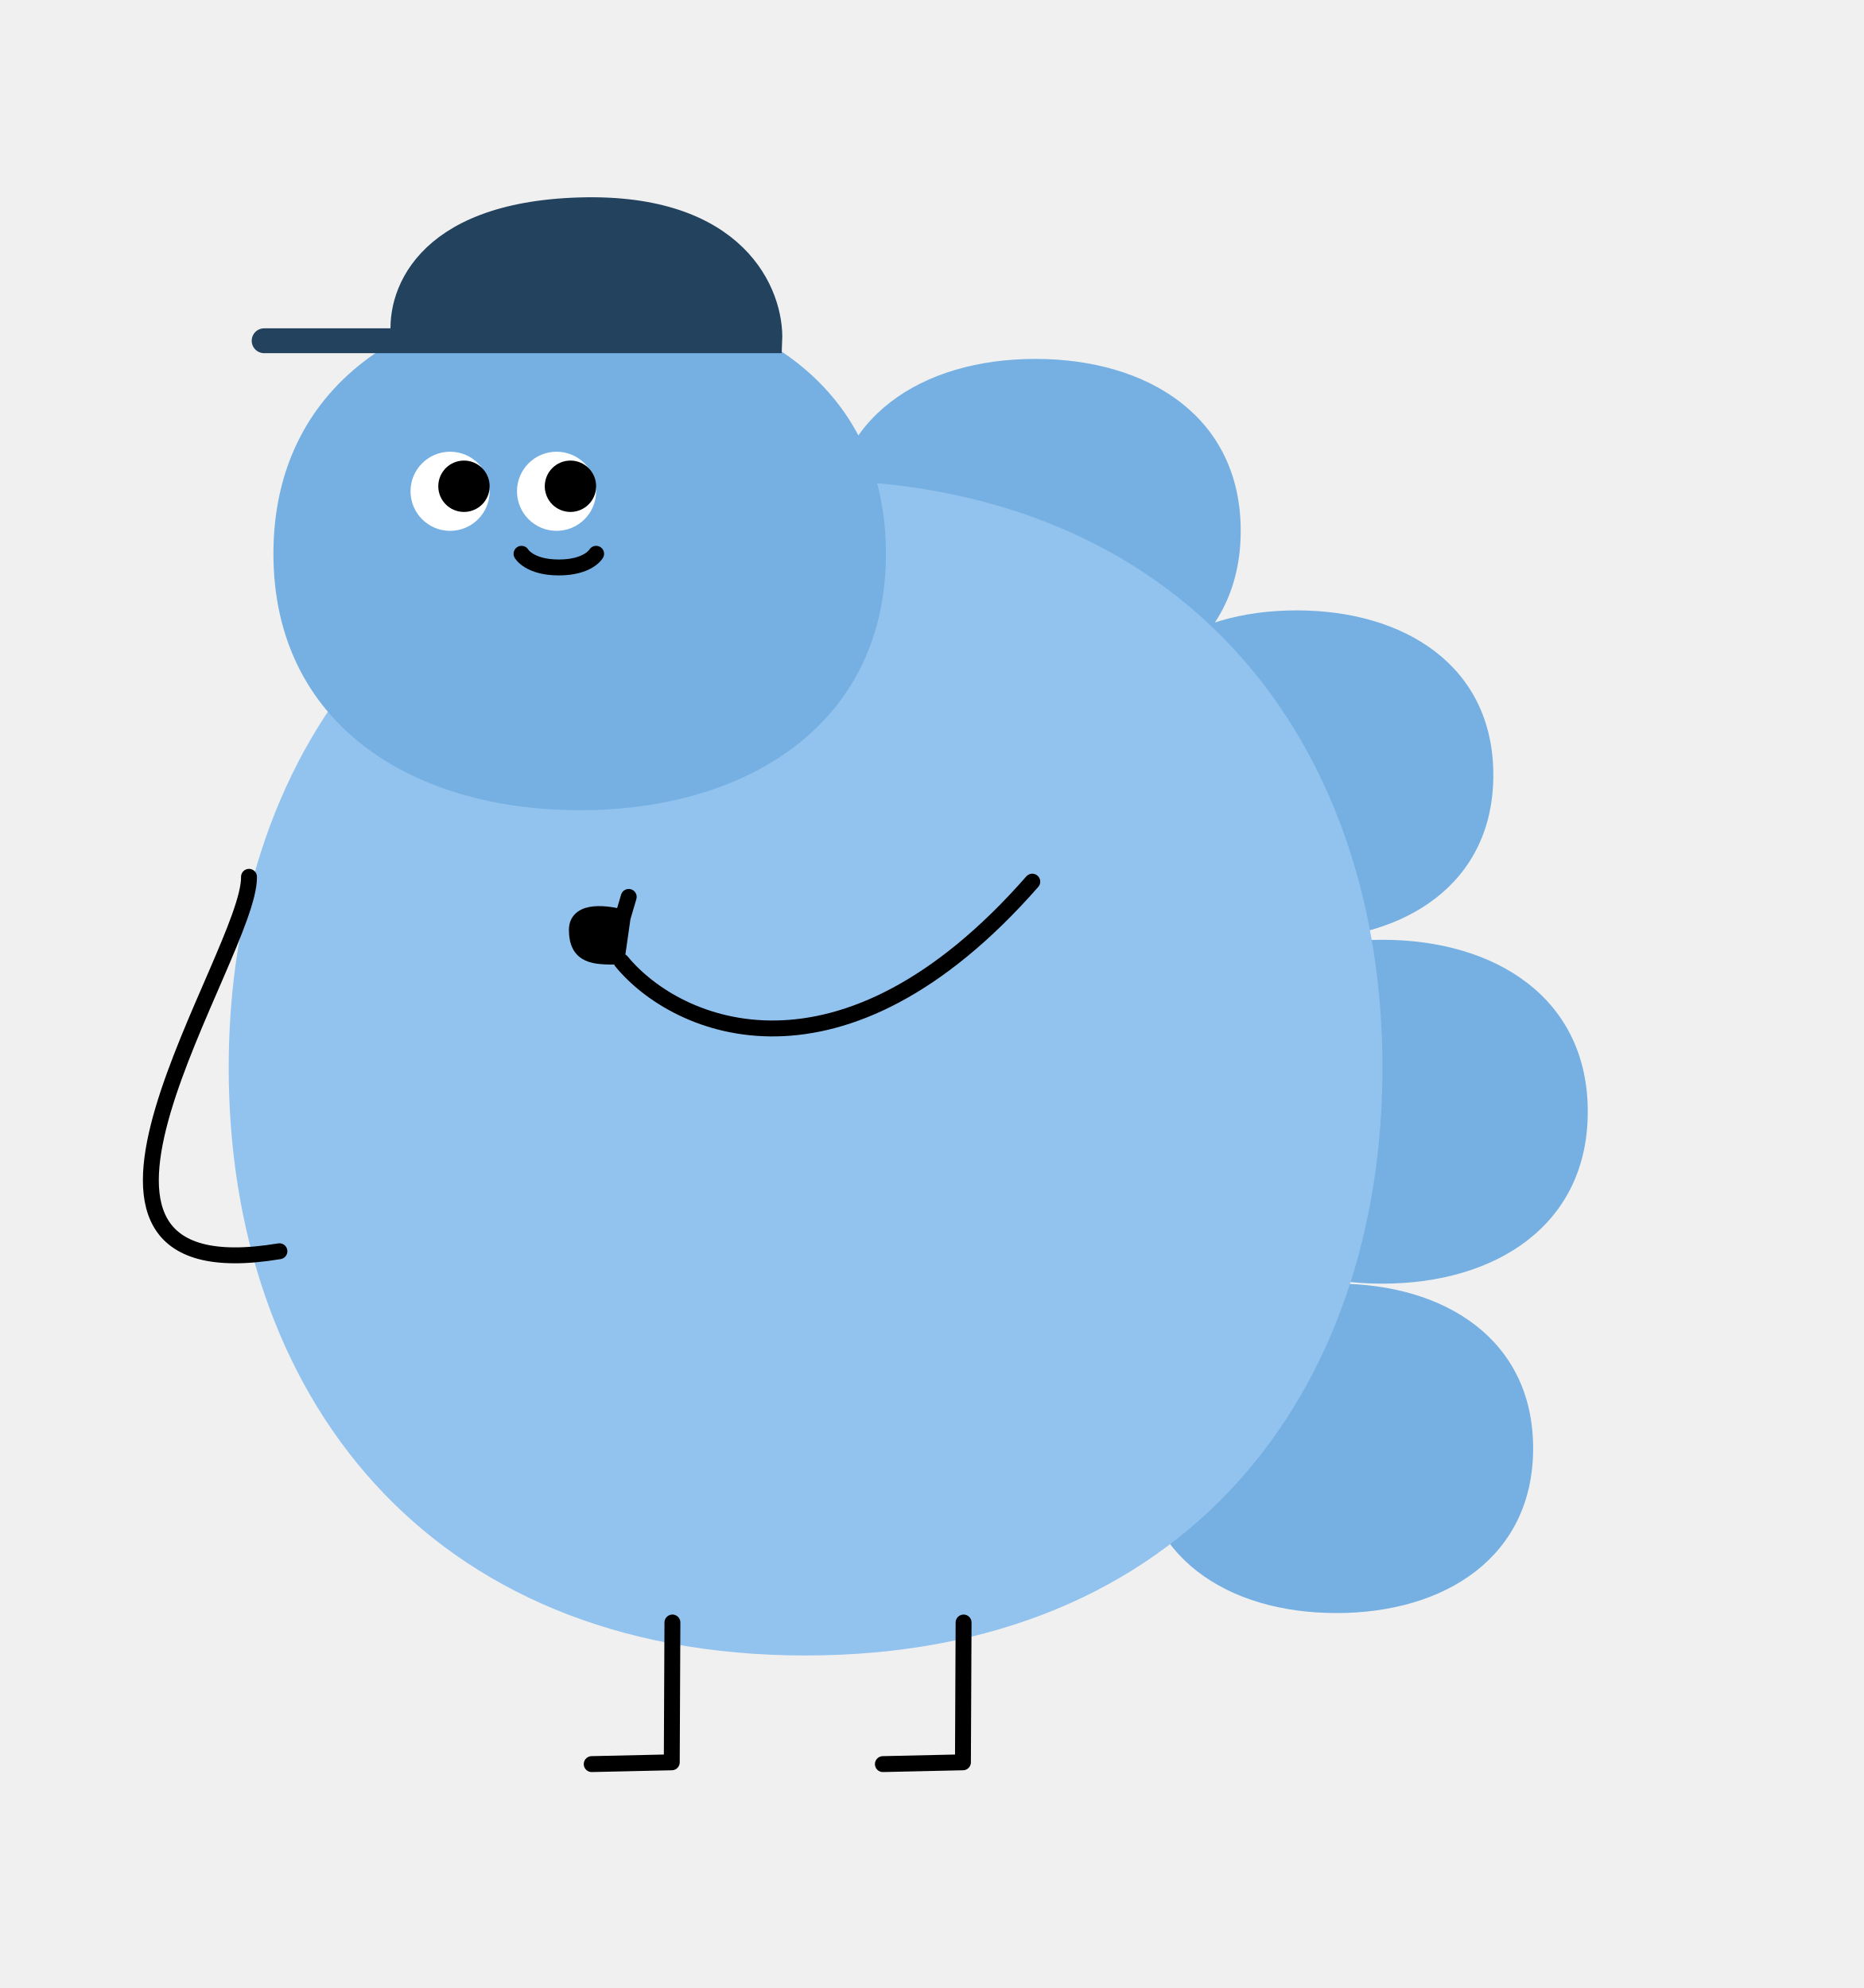
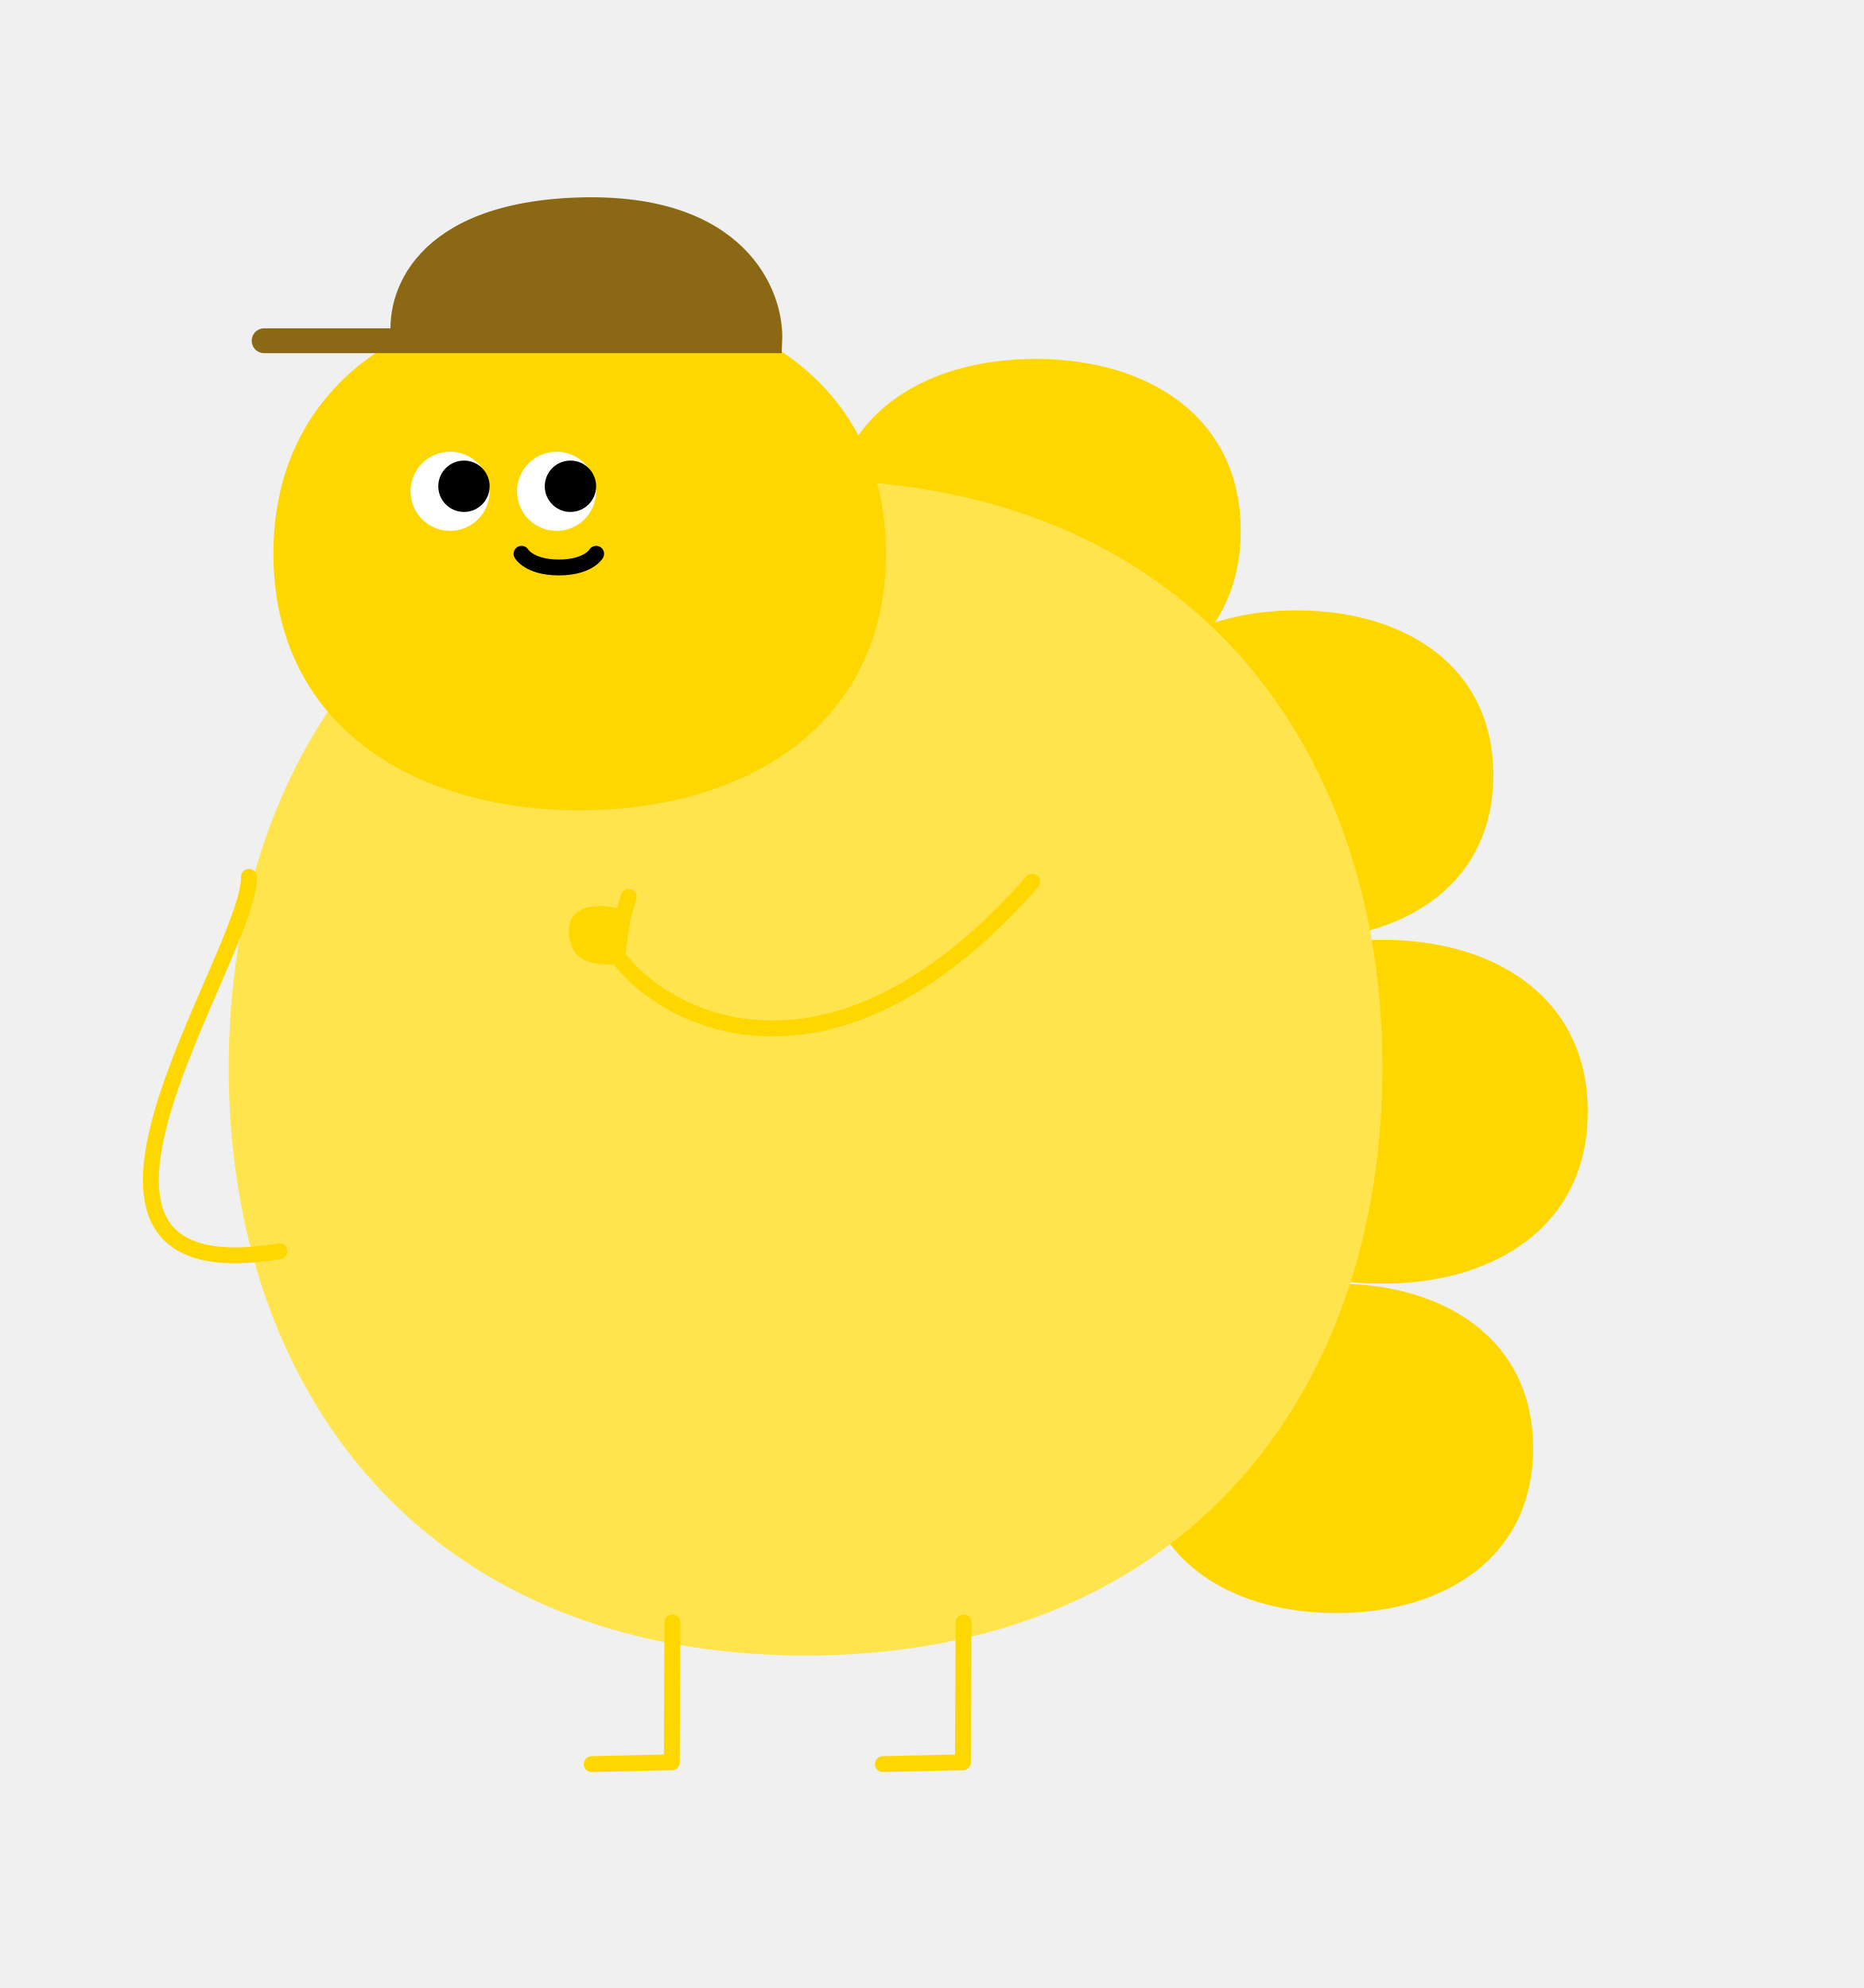
<svg xmlns="http://www.w3.org/2000/svg" width="300" height="320" viewBox="0 0 300 320" fill="none">
-   <path d="M255.571 178.941C255.571 197.195 240.774 206.625 222.52 206.625C204.266 206.625 189.469 197.195 189.469 178.941C189.469 160.687 204.266 151.274 222.52 151.274C240.774 151.274 255.571 160.687 255.571 178.941Z" fill="#76B0E2" />
-   <path d="M199.707 85.439C199.707 103.693 184.909 113.123 166.656 113.123C148.402 113.123 133.604 103.693 133.604 85.439C133.604 67.185 148.402 57.773 166.656 57.773C184.909 57.773 199.707 67.185 199.707 85.439Z" fill="#76B0E2" />
-   <path d="M246.776 233.128C246.776 250.614 232.601 259.648 215.114 259.648C197.628 259.648 183.452 250.614 183.452 233.128C183.452 215.641 197.628 206.624 215.114 206.624C232.601 206.624 246.776 215.641 246.776 233.128Z" fill="#76B0E2" />
-   <path d="M240.369 124.754C240.369 142.24 226.193 151.274 208.707 151.274C191.221 151.274 177.045 142.24 177.045 124.754C177.045 107.267 191.221 98.25 208.707 98.25C226.193 98.25 240.369 107.267 240.369 124.754Z" fill="#76B0E2" />
-   <path d="M129.637 77.246C190.881 77.246 222.52 119.607 222.52 171.86C222.52 224.114 190.881 266.475 129.637 266.475C68.393 266.475 36.812 224.114 36.812 171.86C36.812 119.607 68.393 77.246 129.637 77.246Z" fill="#92C3EF" />
-   <path d="M142.604 89.127C142.604 116.353 120.533 130.418 93.307 130.418C66.081 130.418 44.01 116.353 44.01 89.127C44.01 61.901 66.081 47.861 93.307 47.861C120.533 47.861 142.604 61.901 142.604 89.127Z" fill="#76B0E2" />
+   <path d="M255.571 178.941C255.571 197.195 240.774 206.625 222.52 206.625C204.266 206.625 189.469 197.195 189.469 178.941C189.469 160.687 204.266 151.274 222.52 151.274C240.774 151.274 255.571 160.687 255.571 178.941Z" fill="#FFD700" />
+   <path d="M199.707 85.439C199.707 103.693 184.909 113.123 166.656 113.123C148.402 113.123 133.604 103.693 133.604 85.439C133.604 67.185 148.402 57.773 166.656 57.773C184.909 57.773 199.707 67.185 199.707 85.439Z" fill="#FFD700" />
+   <path d="M246.776 233.128C246.776 250.614 232.601 259.648 215.114 259.648C197.628 259.648 183.452 250.614 183.452 233.128C183.452 215.641 197.628 206.624 215.114 206.624C232.601 206.624 246.776 215.641 246.776 233.128Z" fill="#FFD700" />
+   <path d="M240.369 124.754C240.369 142.24 226.193 151.274 208.707 151.274C191.221 151.274 177.045 142.24 177.045 124.754C177.045 107.267 191.221 98.25 208.707 98.25C226.193 98.25 240.369 107.267 240.369 124.754Z" fill="#FFD700" />
+   <path d="M129.637 77.246C190.881 77.246 222.52 119.607 222.52 171.86C222.52 224.114 190.881 266.475 129.637 266.475C68.393 266.475 36.812 224.114 36.812 171.86C36.812 119.607 68.393 77.246 129.637 77.246Z" fill="#FFE44D" />
+   <path d="M142.604 89.127C142.604 116.353 120.533 130.418 93.307 130.418C66.081 130.418 44.01 116.353 44.01 89.127C44.01 61.901 66.081 47.861 93.307 47.861C120.533 47.861 142.604 61.901 142.604 89.127Z" fill="#FFD700" />
  <circle cx="72.446" cy="79.079" r="6.368" fill="white" />
  <circle cx="74.68" cy="78.271" r="4.134" fill="black" />
  <circle cx="89.585" cy="79.079" r="6.368" fill="white" />
  <circle cx="91.82" cy="78.271" r="4.134" fill="black" />
  <path d="M83.946 89.141C83.946 89.141 85.2 91.341 89.95 91.341C94.7 91.341 95.954 89.141 95.954 89.141" stroke="black" stroke-width="2.56" stroke-linecap="round" />
-   <path d="M93.266 33.782C118.545 33.016 124.227 47.508 123.907 54.849H65.017C63.9 48.146 67.986 34.548 93.266 33.782Z" fill="#22425E" />
-   <path d="M42.515 54.849H65.017M65.017 54.849H123.907C124.227 47.508 118.545 33.016 93.266 33.782C67.986 34.548 63.9 48.146 65.017 54.849Z" stroke="#22425E" stroke-width="4" stroke-linecap="round" />
-   <path d="M40.079 141.139C40.302 153.599 1.341 208.683 44.976 201.407" stroke="black" stroke-width="2.56" stroke-linecap="round" />
-   <path d="M100.043 154.771C109.028 165.677 135.51 176.872 166.158 141.917" stroke="black" stroke-width="2.56" stroke-linecap="round" />
-   <path d="M100.221 147.692L99.322 153.982C95.728 153.982 92.853 153.982 92.853 149.669C92.853 146.218 98.064 147.093 100.221 147.692Z" fill="black" />
-   <path d="M101.199 144.374L100.221 147.692M100.221 147.692L99.322 153.982C95.728 153.982 92.853 153.982 92.853 149.669C92.853 146.218 98.064 147.093 100.221 147.692Z" stroke="black" stroke-width="2.56" stroke-linecap="round" />
-   <path d="M108.233 261.168L108.129 283.673L95.243 283.96" stroke="black" stroke-width="2.56" stroke-linecap="round" stroke-linejoin="round" />
-   <path d="M155.1 261.168L154.996 283.673L142.11 283.96" stroke="black" stroke-width="2.56" stroke-linecap="round" stroke-linejoin="round" />
+   <path d="M93.266 33.782C118.545 33.016 124.227 47.508 123.907 54.849H65.017C63.9 48.146 67.986 34.548 93.266 33.782Z" fill="#8B6914" />
+   <path d="M42.515 54.849H65.017M65.017 54.849H123.907C124.227 47.508 118.545 33.016 93.266 33.782C67.986 34.548 63.9 48.146 65.017 54.849Z" stroke="#8B6914" stroke-width="4" stroke-linecap="round" />
+   <path d="M40.079 141.139C40.302 153.599 1.341 208.683 44.976 201.407" stroke="#FFD700" stroke-width="2.56" stroke-linecap="round" />
+   <path d="M100.043 154.771C109.028 165.677 135.51 176.872 166.158 141.917" stroke="#FFD700" stroke-width="2.56" stroke-linecap="round" />
+   <path d="M100.221 147.692L99.322 153.982C95.728 153.982 92.853 153.982 92.853 149.669C92.853 146.218 98.064 147.093 100.221 147.692Z" fill="#FFD700" />
+   <path d="M101.199 144.374L100.221 147.692M100.221 147.692L99.322 153.982C95.728 153.982 92.853 153.982 92.853 149.669C92.853 146.218 98.064 147.093 100.221 147.692Z" stroke="#FFD700" stroke-width="2.56" stroke-linecap="round" />
+   <path d="M108.233 261.168L108.129 283.673L95.243 283.96" stroke="#FFD700" stroke-width="2.56" stroke-linecap="round" stroke-linejoin="round" />
+   <path d="M155.1 261.168L154.996 283.673L142.11 283.96" stroke="#FFD700" stroke-width="2.56" stroke-linecap="round" stroke-linejoin="round" />
</svg>
